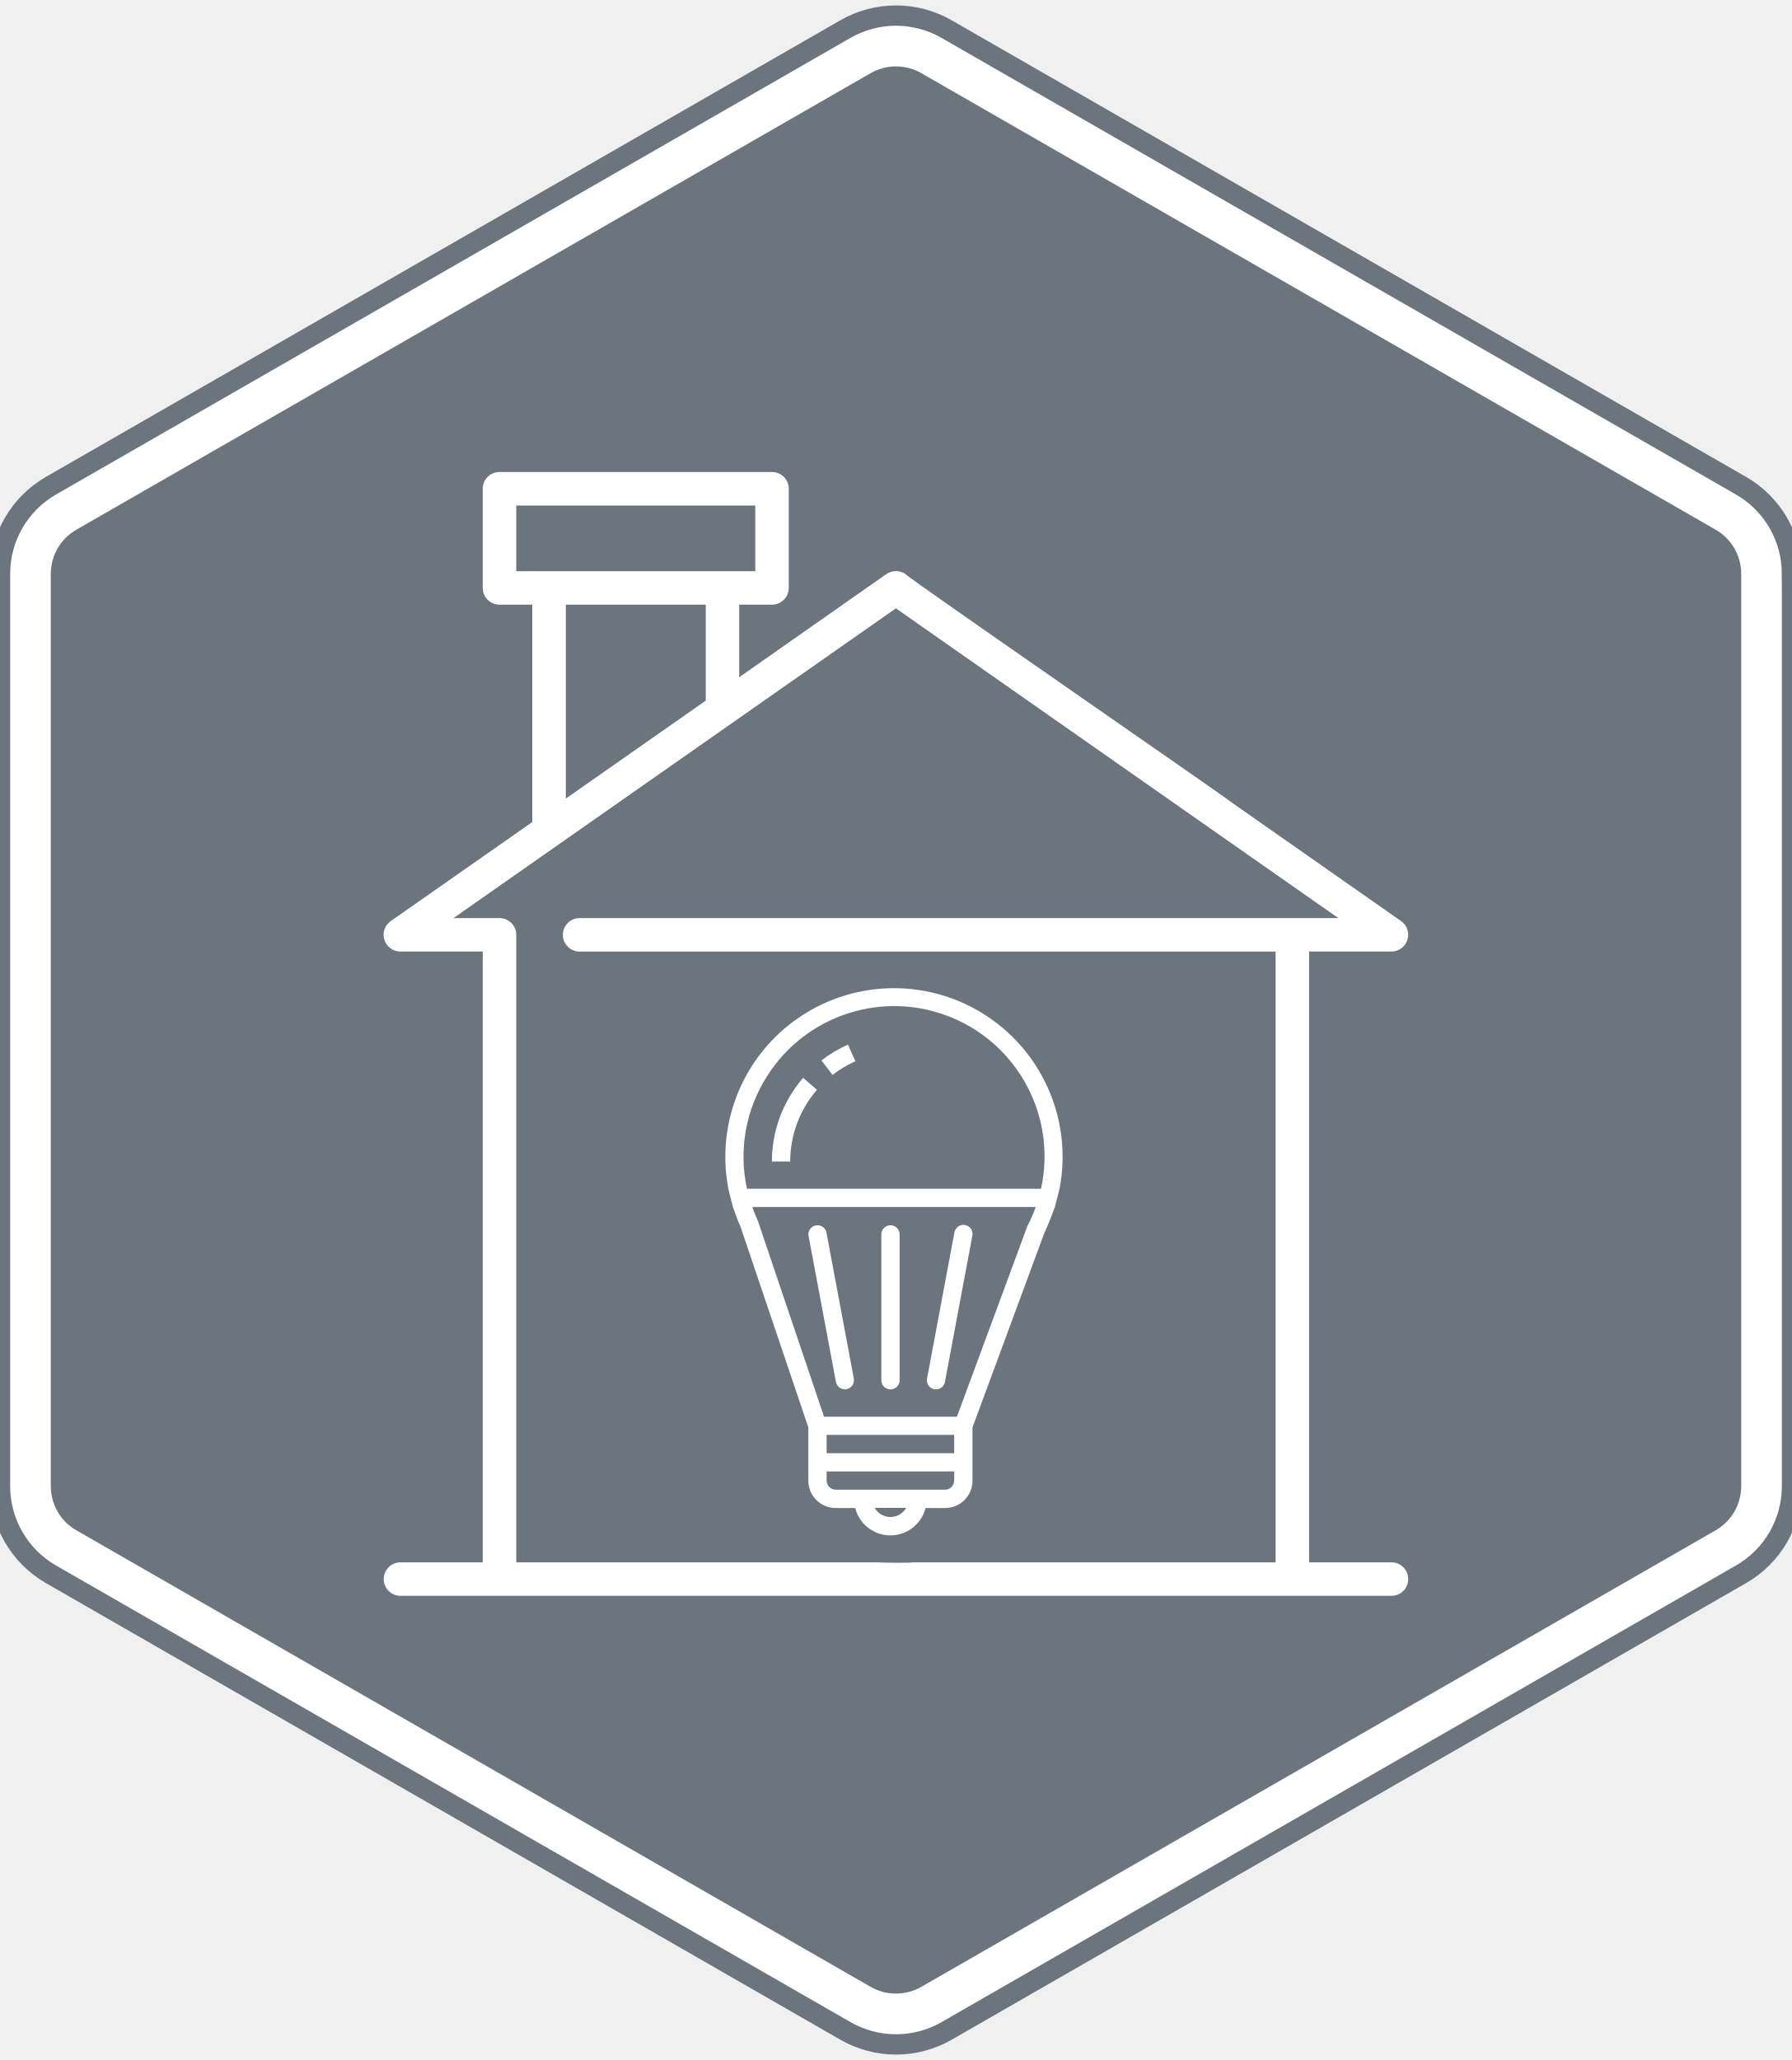
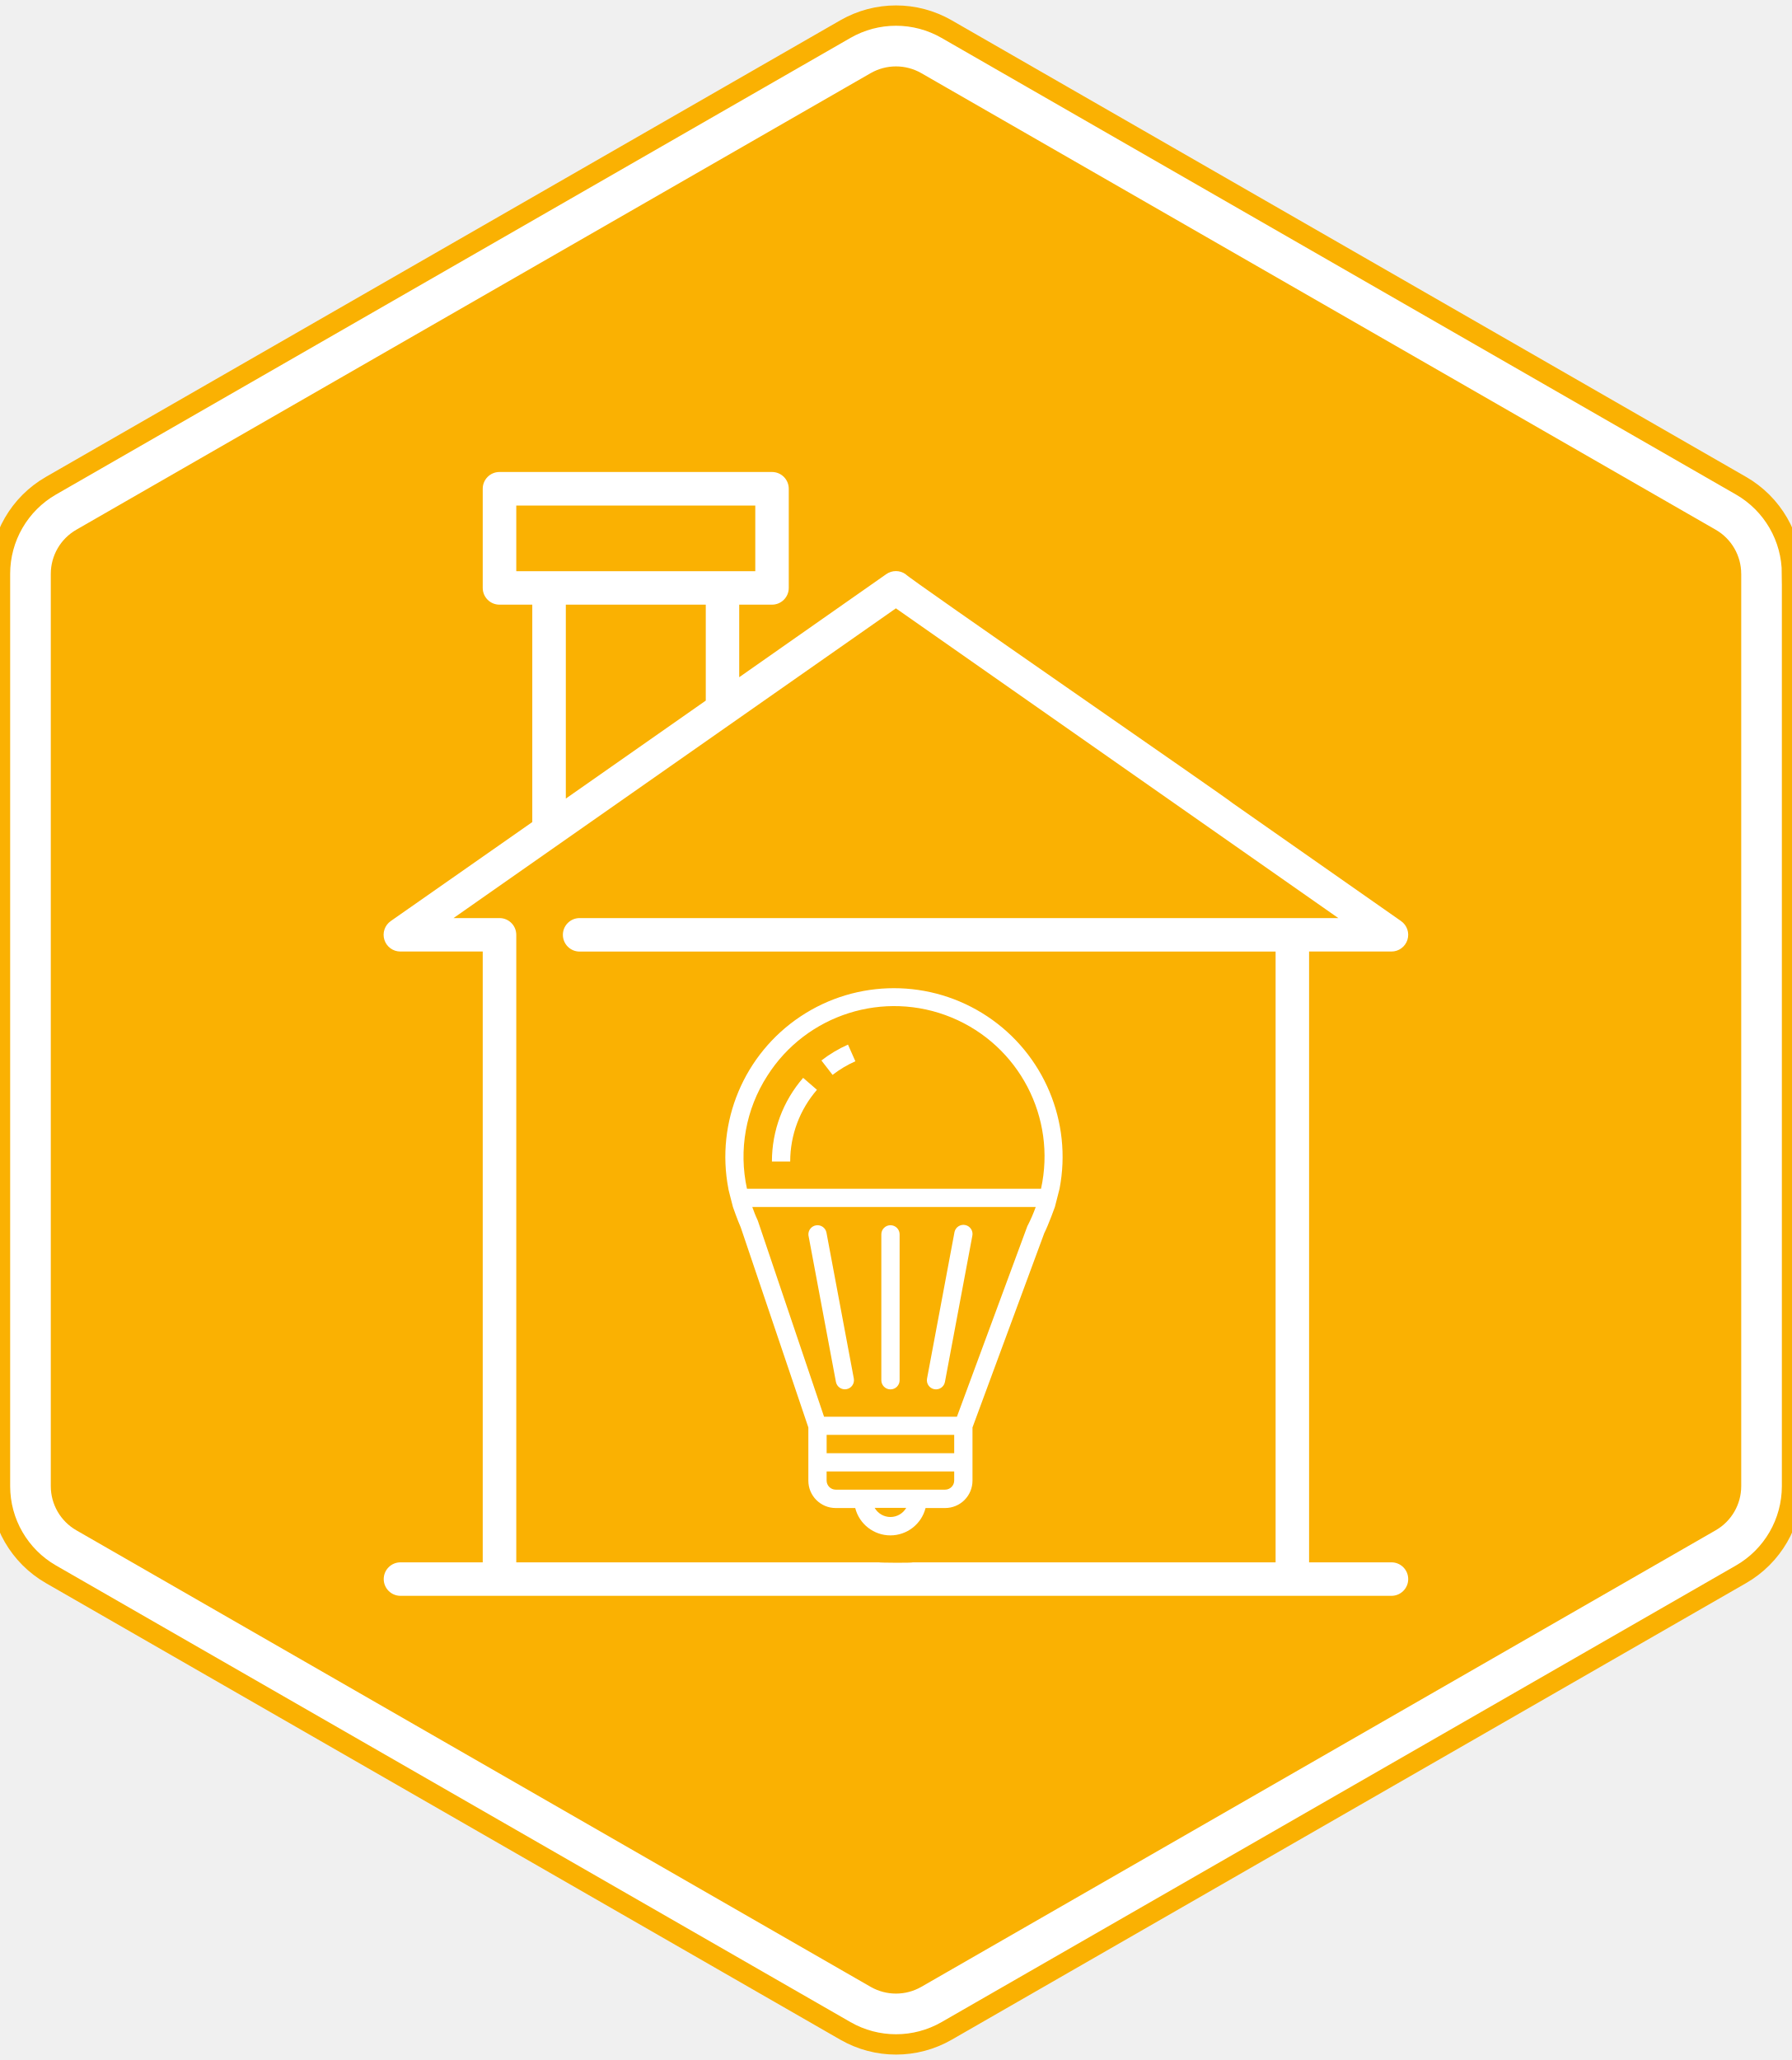
<svg xmlns="http://www.w3.org/2000/svg" width="88.202" height="101.382">
  <g data-name="Grupo 1017">
-     <g data-name="Polígono 1" fill="#6c757d" stroke="#6c757d">
+     <g data-name="Polígono 1" fill="#fab102" stroke="#fab102">
      <path d="M1.5 73.143V28.239a3.51 3.51 0 011.756-3.035l39.1-22.472a3.512 3.512 0 013.489 0l39.101 22.472a3.509 3.509 0 011.756 3.035v44.904a3.51 3.51 0 01-1.756 3.035L45.845 98.649a3.512 3.512 0 01-3.488 0L3.256 76.178A3.509 3.509 0 011.5 73.143z" />
      <path d="M85.202 28.239c0-.714-.384-1.379-1.003-1.734L45.097 4.033a2.007 2.007 0 00-1.993 0l-39.1 22.472A2.005 2.005 0 003 28.239v44.904c0 .714.384 1.378 1.003 1.734l39.101 22.472a2.007 2.007 0 001.993 0L84.2 74.877a2.005 2.005 0 001.003-1.734V28.239m3 0v44.904a5 5 0 01-2.509 4.335l-39.1 22.472a5 5 0 01-4.983 0L2.508 77.478A5 5 0 010 73.143V28.239a5 5 0 012.508-4.335L41.61 1.432a5 5 0 014.982 0l39.101 22.472a5 5 0 012.509 4.335z" fill="#fff" />
    </g>
    <g data-name="Grupo 547">
      <g data-name="Grupo 492">
        <g data-name="Grupo 491">
          <path data-name="Trazado 1579" d="M43.828 60.299a.449.449 0 00-.449.449v7.18a.45.45 0 10.9 0v-7.18a.449.449 0 00-.451-.449z" fill="#fff" />
        </g>
      </g>
      <g data-name="Grupo 494">
        <g data-name="Grupo 493">
          <path data-name="Trazado 1580" d="M42.025 67.844l-1.346-7.18a.449.449 0 00-.888.127q0 .019.007.038l1.346 7.18a.448.448 0 10.881-.165z" fill="#fff" />
        </g>
      </g>
      <g data-name="Grupo 496">
        <g data-name="Grupo 495">
          <path data-name="Trazado 1581" d="M47.521 60.292a.449.449 0 00-.539.336c0 .012-.005.025-.007.038l-1.346 7.18a.448.448 0 10.881.166l1.346-7.18a.449.449 0 00-.335-.54z" fill="#fff" />
        </g>
      </g>
      <g data-name="Grupo 498">
        <g data-name="Grupo 497">
          <path data-name="Trazado 1582" d="M52.151 58.504a8.3 8.3 0 10-16.3 0c-.019-.035.225.9.225.9s.235.672.383 1l3.328 9.848v2.619a1.346 1.346 0 001.346 1.346h.961a1.786 1.786 0 003.462 0h.961a1.346 1.346 0 001.349-1.353v-2.612l3.533-9.563c.209-.414.522-1.287.522-1.287s.225-.885.23-.898zm-8.323 16.155a.9.9 0 01-.777-.449h1.553a.9.9 0 01-.776.449zm3.138-1.795a.449.449 0 01-.449.449h-5.382a.449.449 0 01-.449-.449v-.447h6.28zm0-1.346h-6.279v-.901h6.279zm3.619-11.213a.493.493 0 00-.022.049L47.1 69.723h-6.54l-3.256-9.636a.422.422 0 00-.018-.045c-.1-.21-.18-.424-.258-.64h13.95a7.482 7.482 0 01-.39.902zm.649-1.8H36.766a7.362 7.362 0 011-5.558 7.4 7.4 0 0113.473 5.559z" fill="#fff" />
        </g>
      </g>
      <g data-name="Grupo 500">
        <g data-name="Grupo 499">
          <path data-name="Trazado 1583" d="M41.738 51.41a6.26 6.26 0 00-1.308.781l.549.709a5.42 5.42 0 011.122-.67z" fill="#fff" />
        </g>
      </g>
      <g data-name="Grupo 502">
        <g data-name="Grupo 501">
          <path data-name="Trazado 1584" d="M39.53 53.046a6.282 6.282 0 00-1.536 4.116h.9a5.382 5.382 0 011.316-3.527z" fill="#fff" />
        </g>
      </g>
      <g data-name="greenhouse (1)">
        <g data-name="Grupo 543">
          <path data-name="Trazado 1612" d="M68.488 76.89h-4.055V46.829h4.054a.824.824 0 00.472-1.5l-8.311-5.818c0-.058-16.005-11.1-16.079-11.256a.824.824 0 00-.945 0l-7.24 5.074v-3.571h1.615a.824.824 0 00.824-.824v-4.878a.824.824 0 00-.824-.827H24.584a.824.824 0 00-.824.824v4.881a.824.824 0 00.824.824h1.615v10.7l-6.965 4.871a.824.824 0 00.472 1.5h4.054V76.89h-4.049a.824.824 0 100 1.648h48.777a.824.824 0 100-1.648zM25.411 28.11v-3.23h11.764v3.23H25.411zm9.327 1.648v4.722l-6.888 4.822v-9.544zm-6.209 15.425a.824.824 0 100 1.648h34.256V76.89H44.921c.008.034-1.69.02-1.648 0H25.411V46.007a.824.824 0 00-.824-.824h-2.266l21.775-15.244 21.776 15.244H28.529z" fill="#fff" />
        </g>
      </g>
    </g>
  </g>
</svg>
